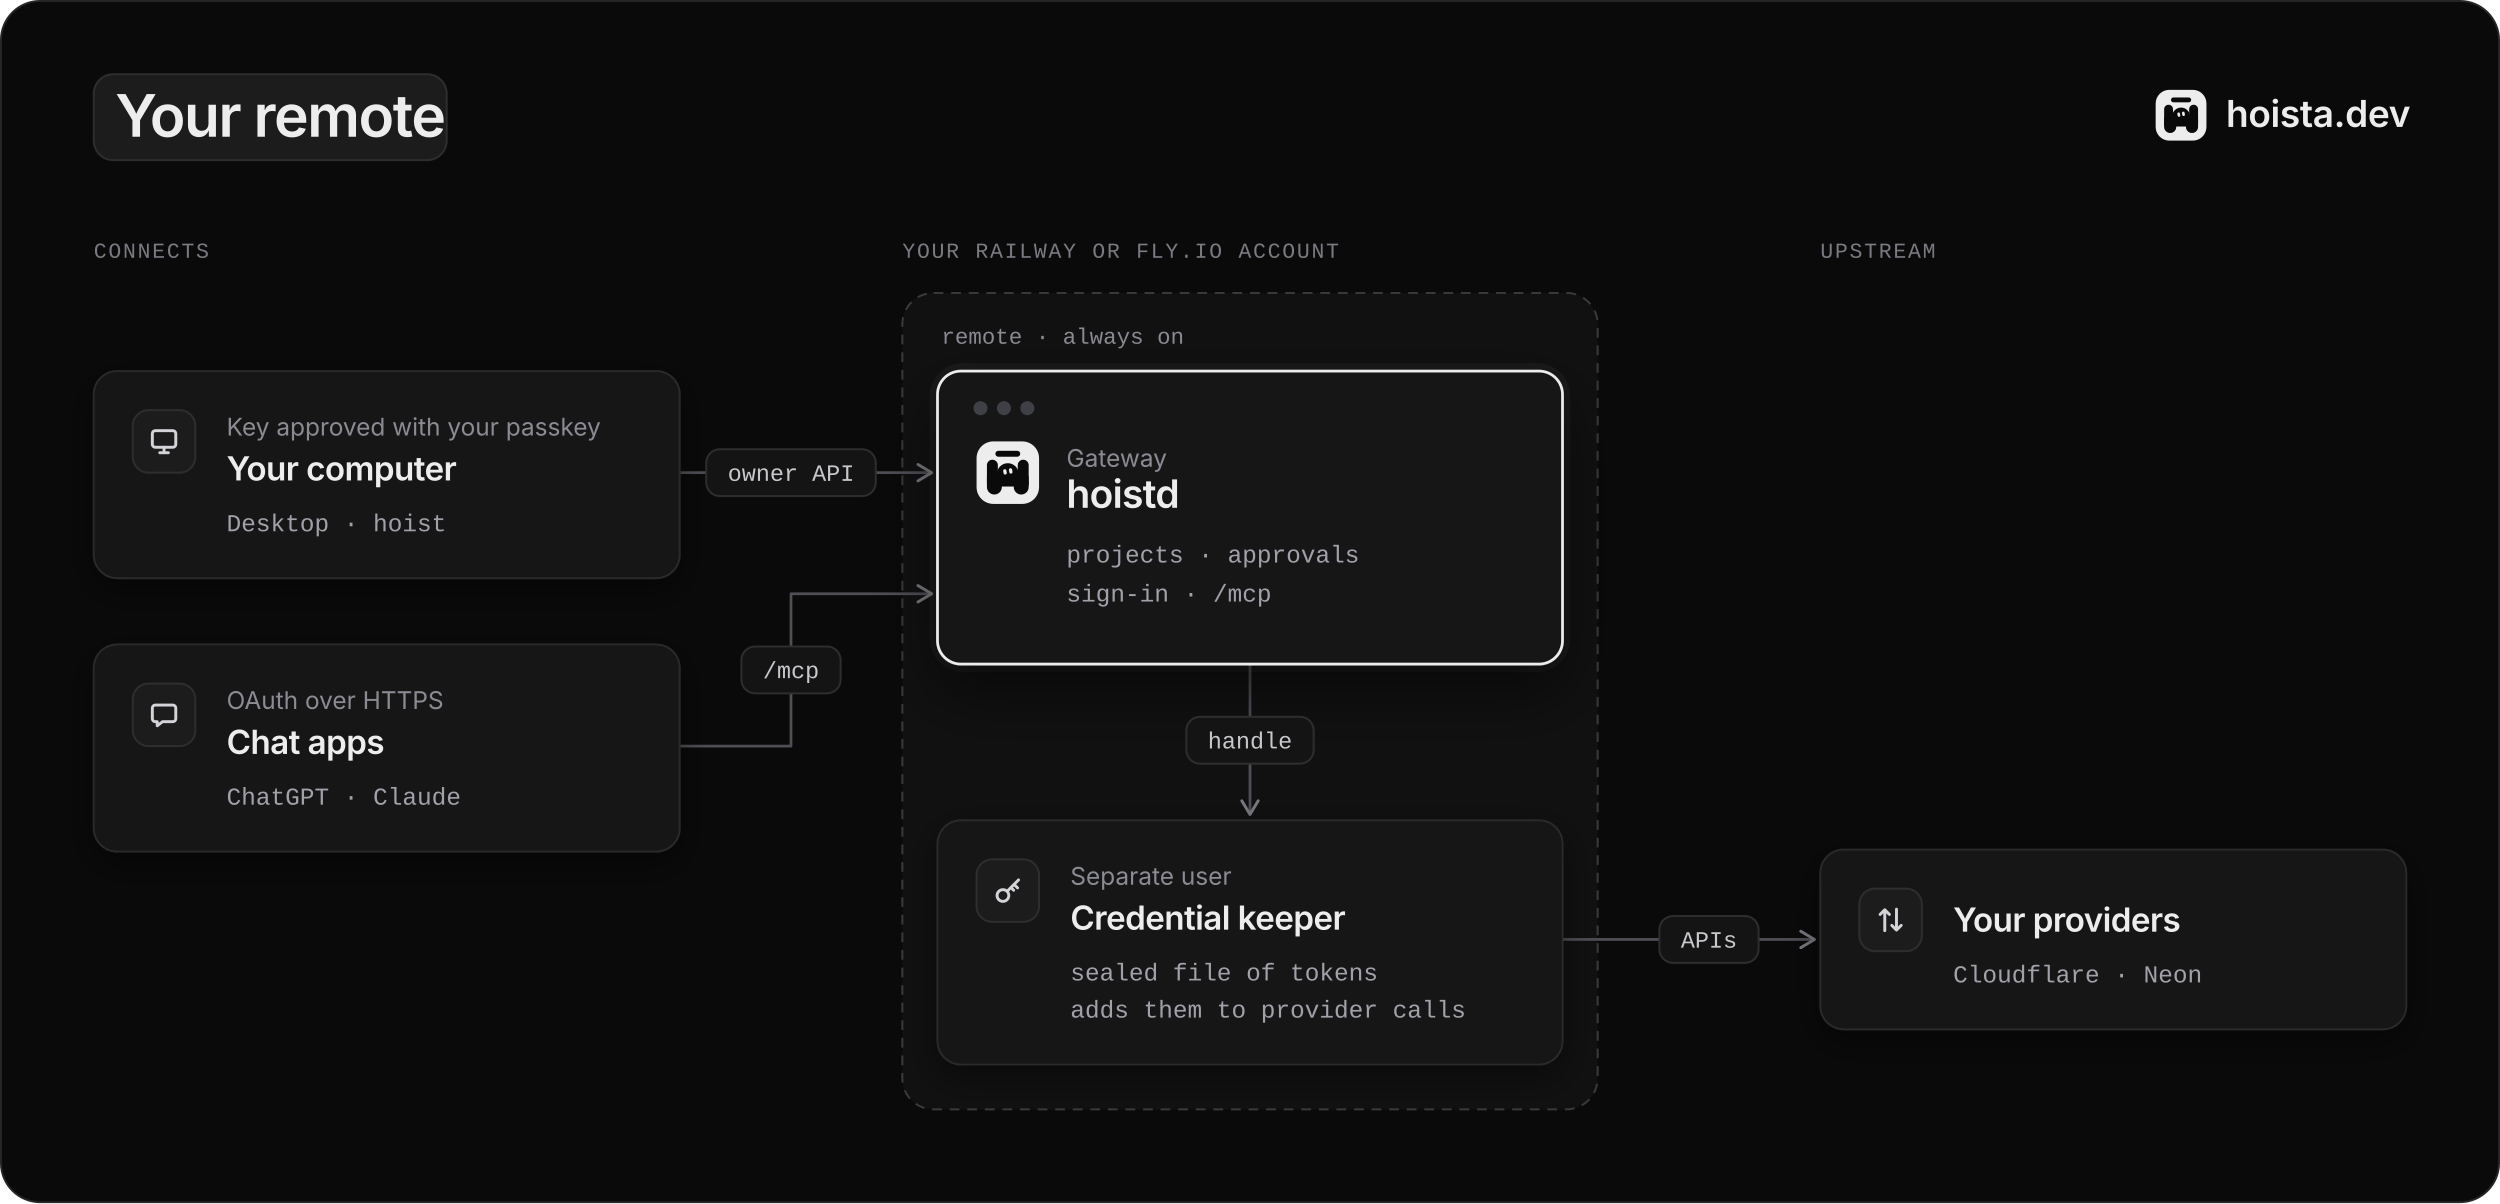
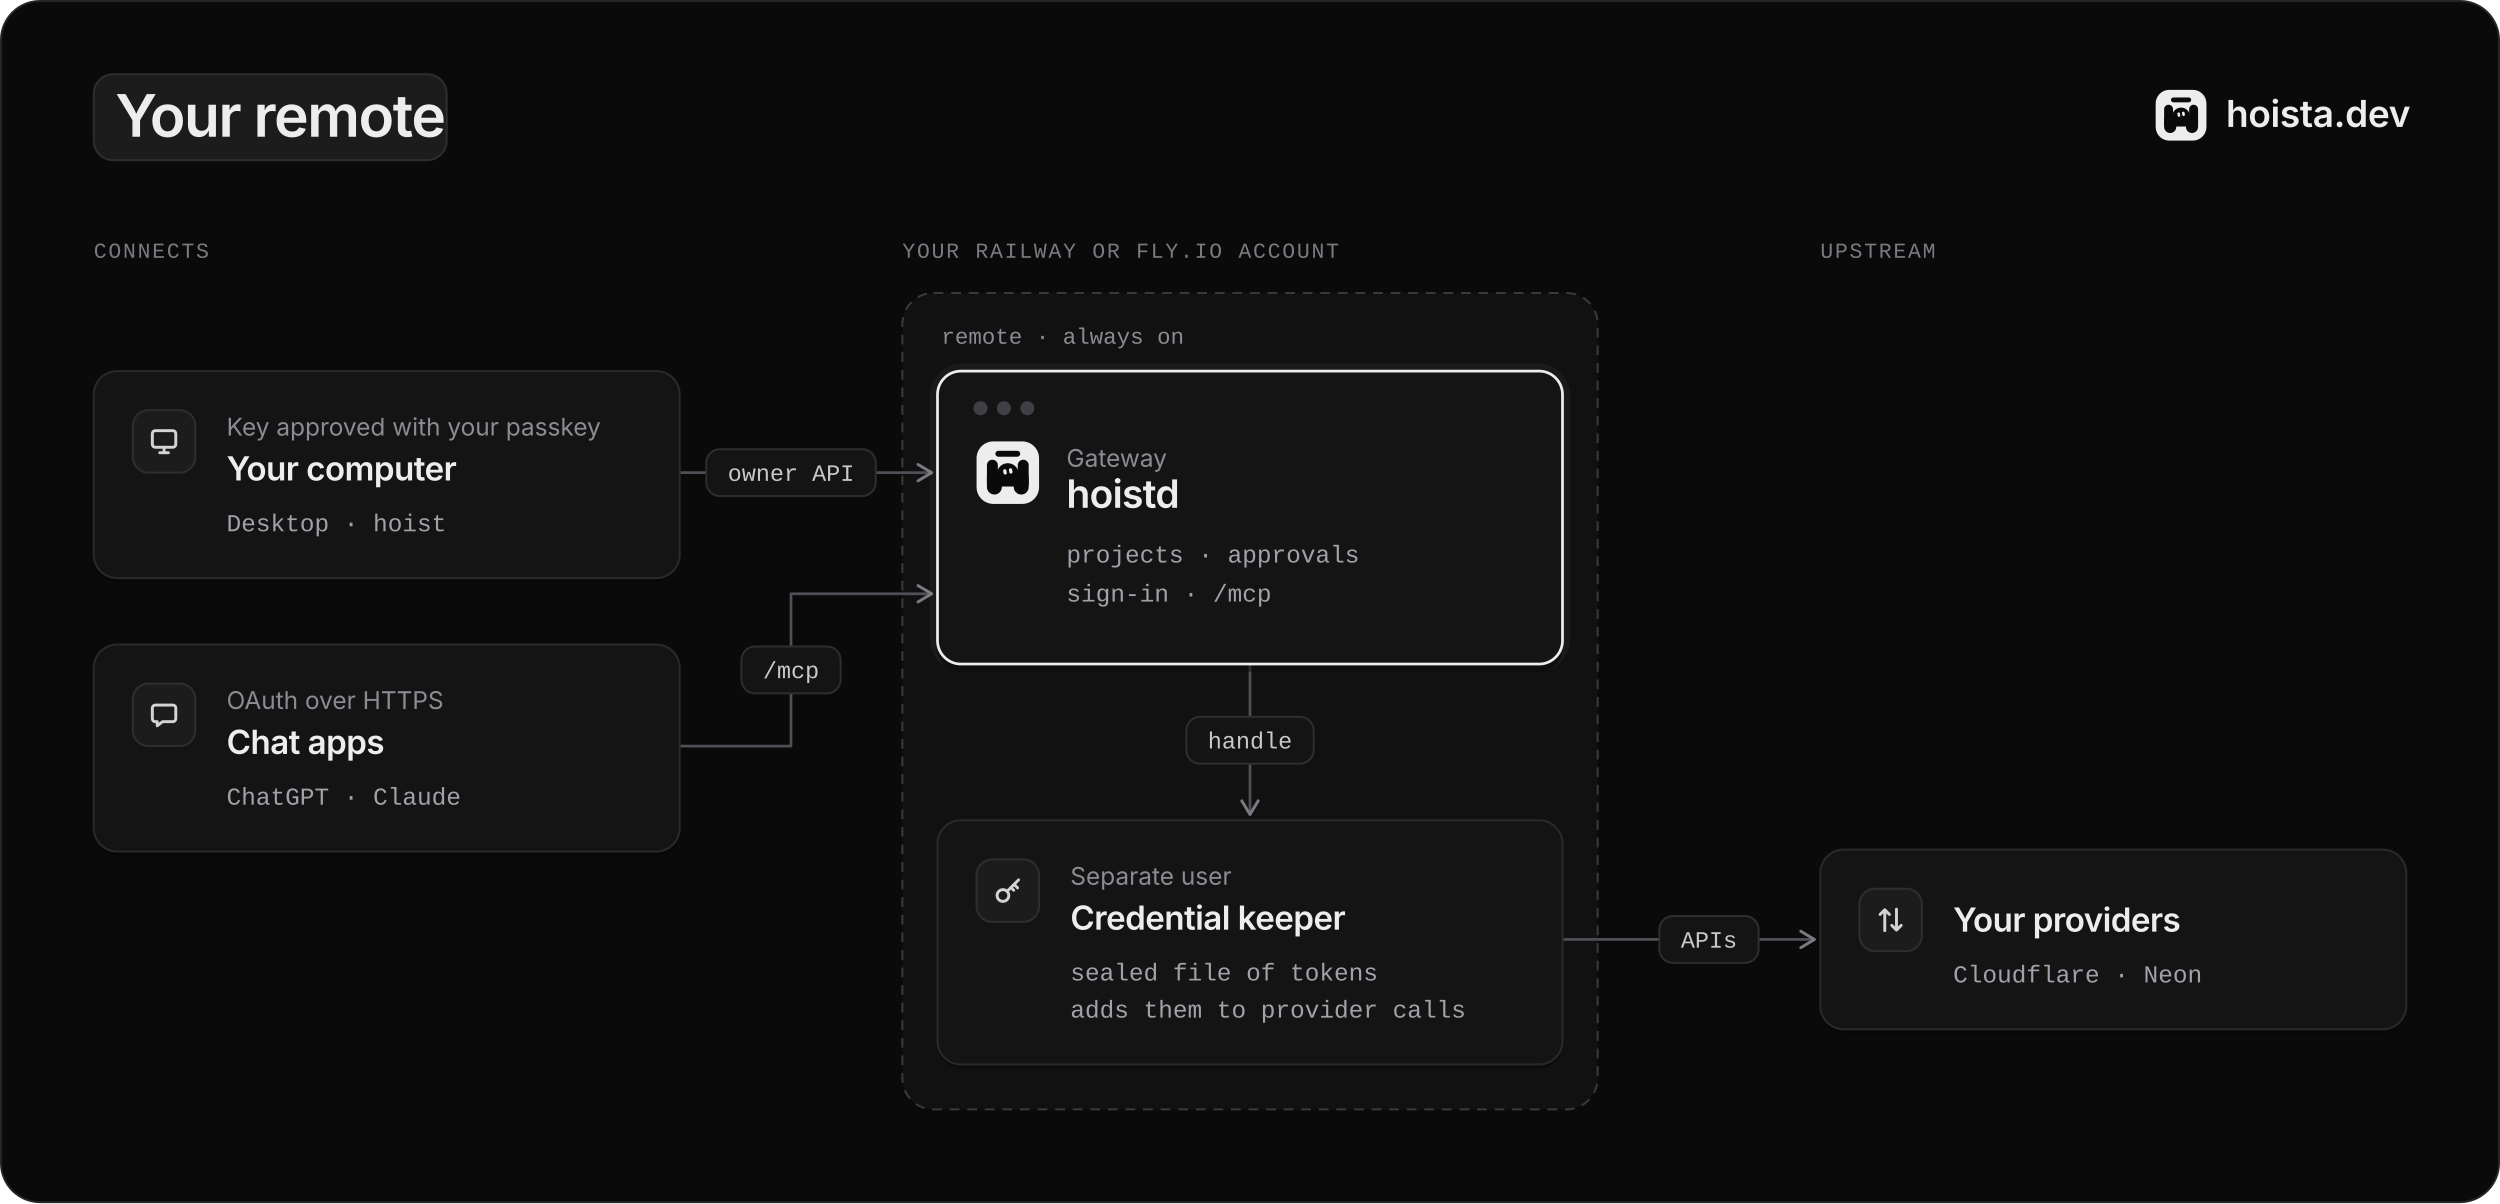
<svg xmlns="http://www.w3.org/2000/svg" id="rm-d" viewBox="0 0 1280 616" width="1280" height="616" role="img" aria-labelledby="rm-d-t rm-d-d">
  <style>#rm-d text{font-family:Inter, -apple-system, BlinkMacSystemFont, 'SF Pro Text', 'Segoe UI', Roboto, Arial, sans-serif;fill:#ededed}#rm-d .headline{font-size:30px;font-weight:600;letter-spacing:-0.75px}#rm-d .h2{fill:#a1a1aa}#rm-d .brand{font-size:19px;font-weight:600;letter-spacing:-0.2px}#rm-d .col{font-family:'Geist Mono', ui-monospace, 'SF Mono', SFMono-Regular, Menlo, Consolas, 'Liberation Mono', monospace;font-size:11px;fill:#7a7a82;letter-spacing:0.08em}#rm-d .eyebrow{font-size:12.5px;fill:#8b8b93}#rm-d .title{font-size:17px;font-weight:600;letter-spacing:-0.3px}#rm-d .title-lg{font-size:20px;font-weight:600;letter-spacing:-0.4px}#rm-d .detail{font-family:'Geist Mono', ui-monospace, 'SF Mono', SFMono-Regular, Menlo, Consolas, 'Liberation Mono', monospace;font-size:12.5px;fill:#a1a1aa}#rm-d .glyph{font-family:'Geist Mono', ui-monospace, 'SF Mono', SFMono-Regular, Menlo, Consolas, 'Liberation Mono', monospace;font-size:13px;font-weight:600;fill:#d4d4d8}#rm-d .note{font-family:'Geist Mono', ui-monospace, 'SF Mono', SFMono-Regular, Menlo, Consolas, 'Liberation Mono', monospace;font-size:11.5px;fill:#8b8b93}#rm-d .note-h{font-family:'Geist Mono', ui-monospace, 'SF Mono', SFMono-Regular, Menlo, Consolas, 'Liberation Mono', monospace;font-size:11.5px;font-weight:600;fill:#ededed;letter-spacing:0.06em}#rm-d .zl{font-family:'Geist Mono', ui-monospace, 'SF Mono', SFMono-Regular, Menlo, Consolas, 'Liberation Mono', monospace;font-size:11.5px;fill:#8b8b93}#rm-d .pill-t{font-family:'Geist Mono', ui-monospace, 'SF Mono', SFMono-Regular, Menlo, Consolas, 'Liberation Mono', monospace;font-size:12px;fill:#c8c8cc}#rm-d .sheet{fill:#0a0a0a;stroke:#262626}#rm-d .card{fill:#141414;stroke:#2a2a2a}#rm-d .hoistd{fill:#141414;stroke:#ededed;stroke-width:1.4}#rm-d .ring{fill:none;stroke:rgba(255,255,255,0.04);stroke-width:8}#rm-d .tile{fill:#1c1c1c;stroke:#2e2e2e}#rm-d .chip{fill:#1c1c1c;stroke:#2e2e2e}#rm-d .pill{fill:#141414;stroke:#2e2e2e}#rm-d .zone{fill:#111111;stroke:#3a3a3a;stroke-dasharray:5 4}#rm-d .dot{fill:#3f3f46}#rm-d .badge{fill:#ededed}#rm-d .ink{fill:#0a0a0a}#rm-d .eye{fill:#ededed}#rm-d .ic{fill:none;stroke:#d4d4d8;stroke-width:1.5;stroke-linecap:round;stroke-linejoin:round}#rm-d .logo{fill:#a1a1aa}#rm-d .link{fill:none;stroke:#4f4f56;stroke-width:1.4;stroke-linejoin:round}#rm-d .dash{stroke-dasharray:5 4}#rm-d .head{fill:none;stroke:#7a7a82;stroke-width:1.5;stroke-linecap:round;stroke-linejoin:round}#rm-d .rule{stroke:#262626;stroke-dasharray:4 4}</style>
  <defs>
    <g id="rm-d-mascot">
      <g fill="#0a0a0a">
        <rect x="25" y="6" width="50" height="12" rx="6" />
        <rect x="8" y="24" width="22" height="58" rx="11" />
        <rect x="70" y="24" width="22" height="58" rx="11" />
        <circle cx="50" cy="53" r="22" />
        <rect x="8" y="53" width="84" height="25" rx="6" />
        <rect x="8" y="58" width="30" height="36" rx="15" />
        <rect x="62" y="58" width="30" height="36" rx="15" />
      </g>
      <g fill="#ededed">
        <rect x="41" y="43" width="6.5" height="11" rx="3.25" transform="rotate(-10 44 48)" />
        <rect x="52.5" y="41" width="6.5" height="11" rx="3.25" transform="rotate(-10 56 46)" />
      </g>
    </g>
    <marker id="rm-d-open" viewBox="0 0 12 12" refX="10.5" refY="6" markerWidth="12" markerHeight="12" markerUnits="userSpaceOnUse" orient="auto">
      <path d="M3.5 1.8 10.5 6 3.5 10.2" class="head" />
    </marker>
-     <filter id="rm-d-lift" x="-10%" y="-20%" width="120%" height="160%">
-       <feDropShadow dx="0" dy="1" stdDeviation="1" flood-color="#000" flood-opacity="0.36" />
-       <feDropShadow dx="0" dy="6" stdDeviation="9" flood-color="#000" flood-opacity="0.45" />
-     </filter>
-     <filter id="rm-d-lift2" x="-15%" y="-25%" width="130%" height="180%">
-       <feDropShadow dx="0" dy="14" stdDeviation="16" flood-color="#000" flood-opacity="0.55" />
-     </filter>
  </defs>
  <rect x="0.5" y="0.5" width="1279" height="615" rx="20" class="sheet" />
  <rect x="462" y="150" width="356" height="418" rx="16" class="zone" />
  <text x="482" y="176" class="zl">remote · always on</text>
  <path d="M348 242 L477 242" class="link" marker-end="url(#rm-d-open)" />
  <path d="M348 382 L405 382 L405 304 L477 304" class="link" marker-end="url(#rm-d-open)" />
  <path d="M640 340 L640 417" class="link" marker-end="url(#rm-d-open)" />
  <path d="M800 481 L929 481" class="link" marker-end="url(#rm-d-open)" />
  <rect x="480" y="190" width="320" height="150" rx="13" class="ring" />
-   <rect x="480" y="190" width="320" height="150" rx="12" class="hoistd" filter="url(#rm-d-lift2)" />
+   <rect x="480" y="194" width="320" height="150" rx="12" fill="#000" fill-opacity="0.45" />
+   <rect x="480" y="190" width="320" height="150" rx="12" class="hoistd" />
  <circle cx="502" cy="209" r="3.6" class="dot" />
  <circle cx="514" cy="209" r="3.6" class="dot" />
  <circle cx="526" cy="209" r="3.6" class="dot" />
  <rect x="500.0" y="226.0" width="32" height="32" rx="8.6" class="badge" />
  <g transform="translate(503.27 229.27) scale(0.2545)">
    <use href="#rm-d-mascot" />
  </g>
  <text x="546" y="239" class="eyebrow">Gateway</text>
  <text x="546" y="260" class="title-lg">hoistd</text>
  <text x="546" y="288" class="detail">projects · approvals</text>
  <text x="546" y="308" class="detail">sign-in · /mcp</text>
-   <rect x="480" y="420" width="320" height="125" rx="12" class="card" filter="url(#rm-d-lift)" />
+   <rect x="480" y="422" width="320" height="125" rx="12" fill="#000" fill-opacity="0.3" />
+   <rect x="480" y="420" width="320" height="125" rx="12" class="card" />
  <rect x="500" y="440" width="32" height="32" rx="8" class="tile" />
  <g class="ic" transform="translate(508 448)">
    <circle cx="5.5" cy="10.5" r="3" />
    <path d="M7.7 8.3 13.5 2.5M11.2 4.8l1.8 1.8M9.6 6.4l1.4 1.4" />
  </g>
  <text x="548" y="453" class="eyebrow">Separate user</text>
  <text x="548" y="476" class="title">Credential keeper</text>
  <text x="548" y="502" class="detail">sealed file of tokens</text>
  <text x="548" y="521" class="detail">adds them to provider calls</text>
-   <rect x="48" y="190" width="300" height="106" rx="12" class="card" filter="url(#rm-d-lift)" />
+   <rect x="48" y="192" width="300" height="106" rx="12" fill="#000" fill-opacity="0.3" />
+   <rect x="48" y="190" width="300" height="106" rx="12" class="card" />
  <rect x="68" y="210" width="32" height="32" rx="8" class="tile" />
  <g class="ic" transform="translate(76 218)">
    <rect x="2" y="2.5" width="12" height="8.5" rx="1.5" />
    <path d="M5.8 13.8h4.4M8 11v2.8" />
  </g>
  <text x="116" y="223" class="eyebrow">Key approved with your passkey</text>
  <text x="116" y="246" class="title">Your computer</text>
  <text x="116" y="272" class="detail">Desktop · hoist</text>
-   <rect x="48" y="330" width="300" height="106" rx="12" class="card" filter="url(#rm-d-lift)" />
+   <rect x="48" y="332" width="300" height="106" rx="12" fill="#000" fill-opacity="0.3" />
+   <rect x="48" y="330" width="300" height="106" rx="12" class="card" />
  <rect x="68" y="350" width="32" height="32" rx="8" class="tile" />
  <g class="ic" transform="translate(76 358)">
    <path d="M3.5 3h9A1.5 1.5 0 0 1 14 4.5v5.5a1.5 1.5 0 0 1-1.5 1.5H7.2L4.5 13.6v-2.1h-1A1.5 1.5 0 0 1 2 10V4.5A1.5 1.5 0 0 1 3.5 3z" />
  </g>
  <text x="116" y="363" class="eyebrow">OAuth over HTTPS</text>
  <text x="116" y="386" class="title">Chat apps</text>
  <text x="116" y="412" class="detail">ChatGPT · Claude</text>
-   <rect x="932" y="435" width="300" height="92" rx="12" class="card" filter="url(#rm-d-lift)" />
+   <rect x="932" y="437" width="300" height="92" rx="12" fill="#000" fill-opacity="0.3" />
+   <rect x="932" y="435" width="300" height="92" rx="12" class="card" />
  <rect x="952" y="455" width="32" height="32" rx="8" class="tile" />
  <g class="ic" transform="translate(960 463)">
    <path d="M5 13.5V2.8M2.6 5.2 5 2.8l2.4 2.4M11 2.5v10.7M8.6 10.8l2.4 2.4 2.4-2.4" />
  </g>
  <text x="1000" y="477" class="title">Your providers</text>
  <text x="1000" y="503" class="detail">Cloudflare · Neon</text>
  <rect x="48.0" y="38" width="180.7" height="44" rx="10" class="chip" />
  <text x="59.0" y="70" class="headline">Your remote</text>
  <rect x="1103.7" y="46.0" width="26" height="26" rx="7.0" class="badge" />
  <g transform="translate(1106.38 48.66) scale(0.2068)">
    <use href="#rm-d-mascot" />
  </g>
  <text x="1139.7" y="65" class="brand">hoista.dev</text>
  <text x="48" y="132" class="col">CONNECTS</text>
  <text x="462" y="132" class="col">YOUR RAILWAY OR FLY.IO ACCOUNT</text>
  <text x="932" y="132" class="col">UPSTREAM</text>
  <rect x="361.6" y="230" width="86.8" height="24" rx="7" class="pill" />
  <text x="405" y="246.2" class="pill-t" text-anchor="middle">owner API</text>
  <rect x="379.6" y="331" width="50.8" height="24" rx="7" class="pill" />
  <text x="405" y="347.2" class="pill-t" text-anchor="middle">/mcp</text>
  <rect x="607.4" y="367" width="65.2" height="24" rx="7" class="pill" />
  <text x="640" y="383.2" class="pill-t" text-anchor="middle">handle</text>
  <rect x="849.6" y="469" width="50.8" height="24" rx="7" class="pill" />
  <text x="875" y="485.2" class="pill-t" text-anchor="middle">APIs</text>
</svg>
